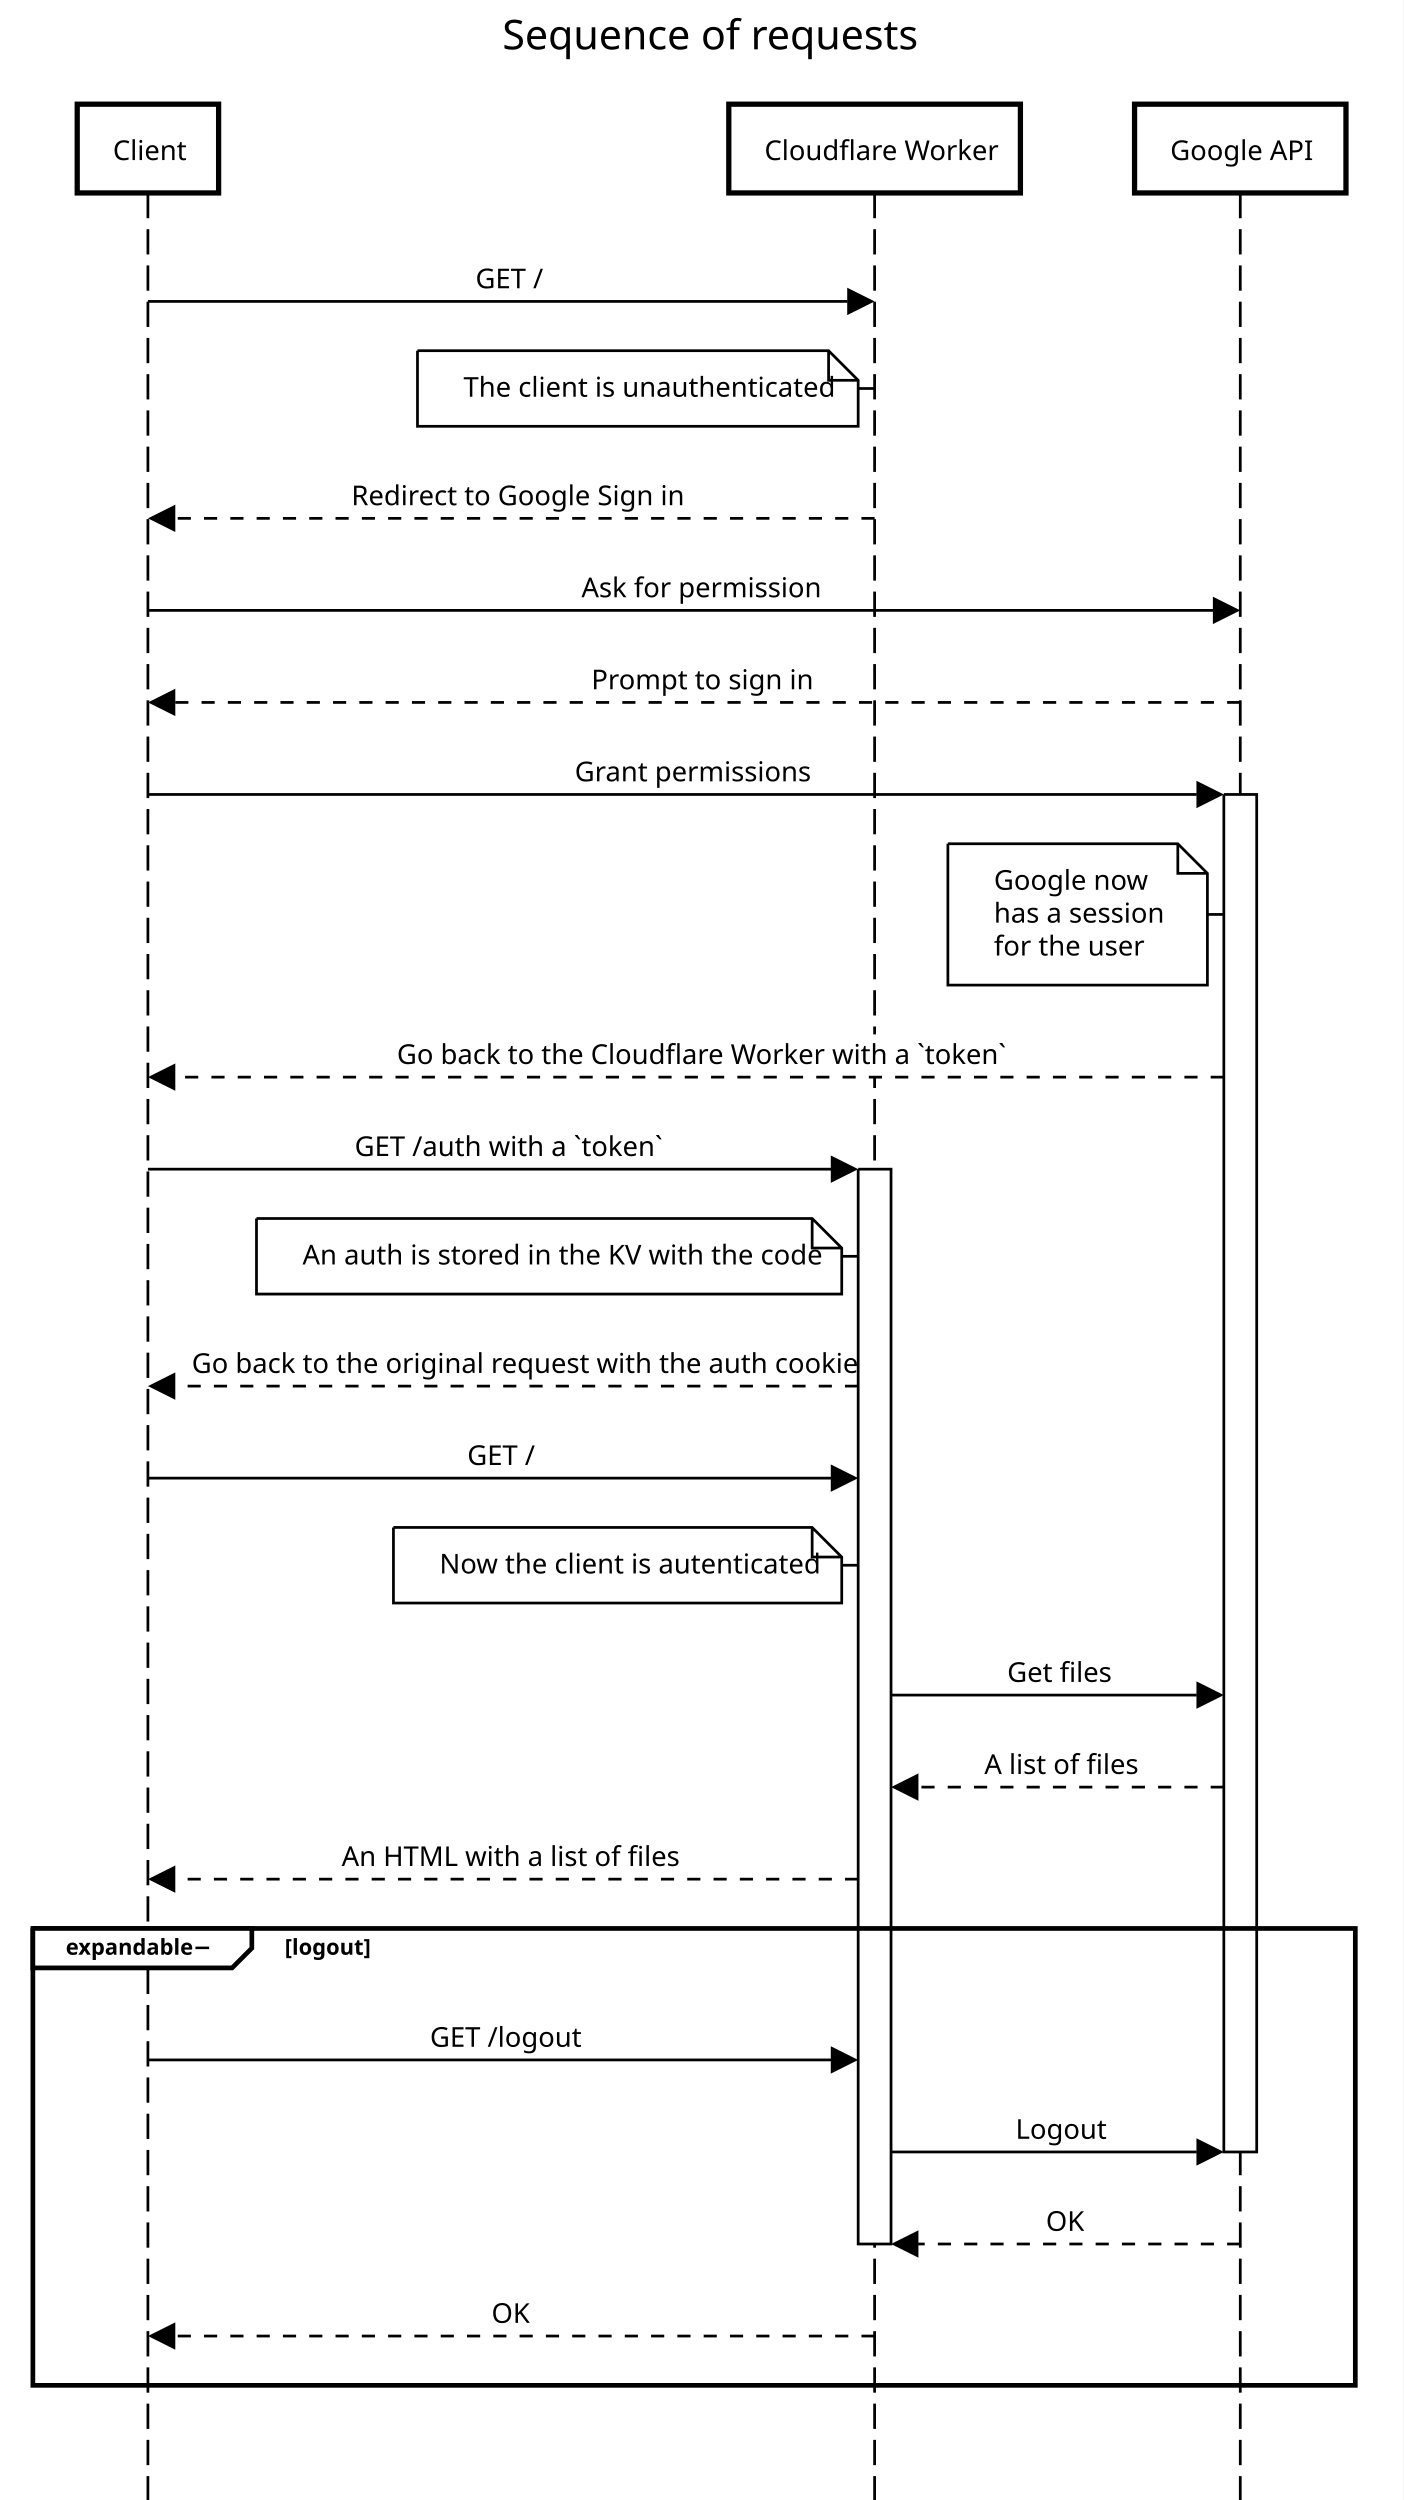
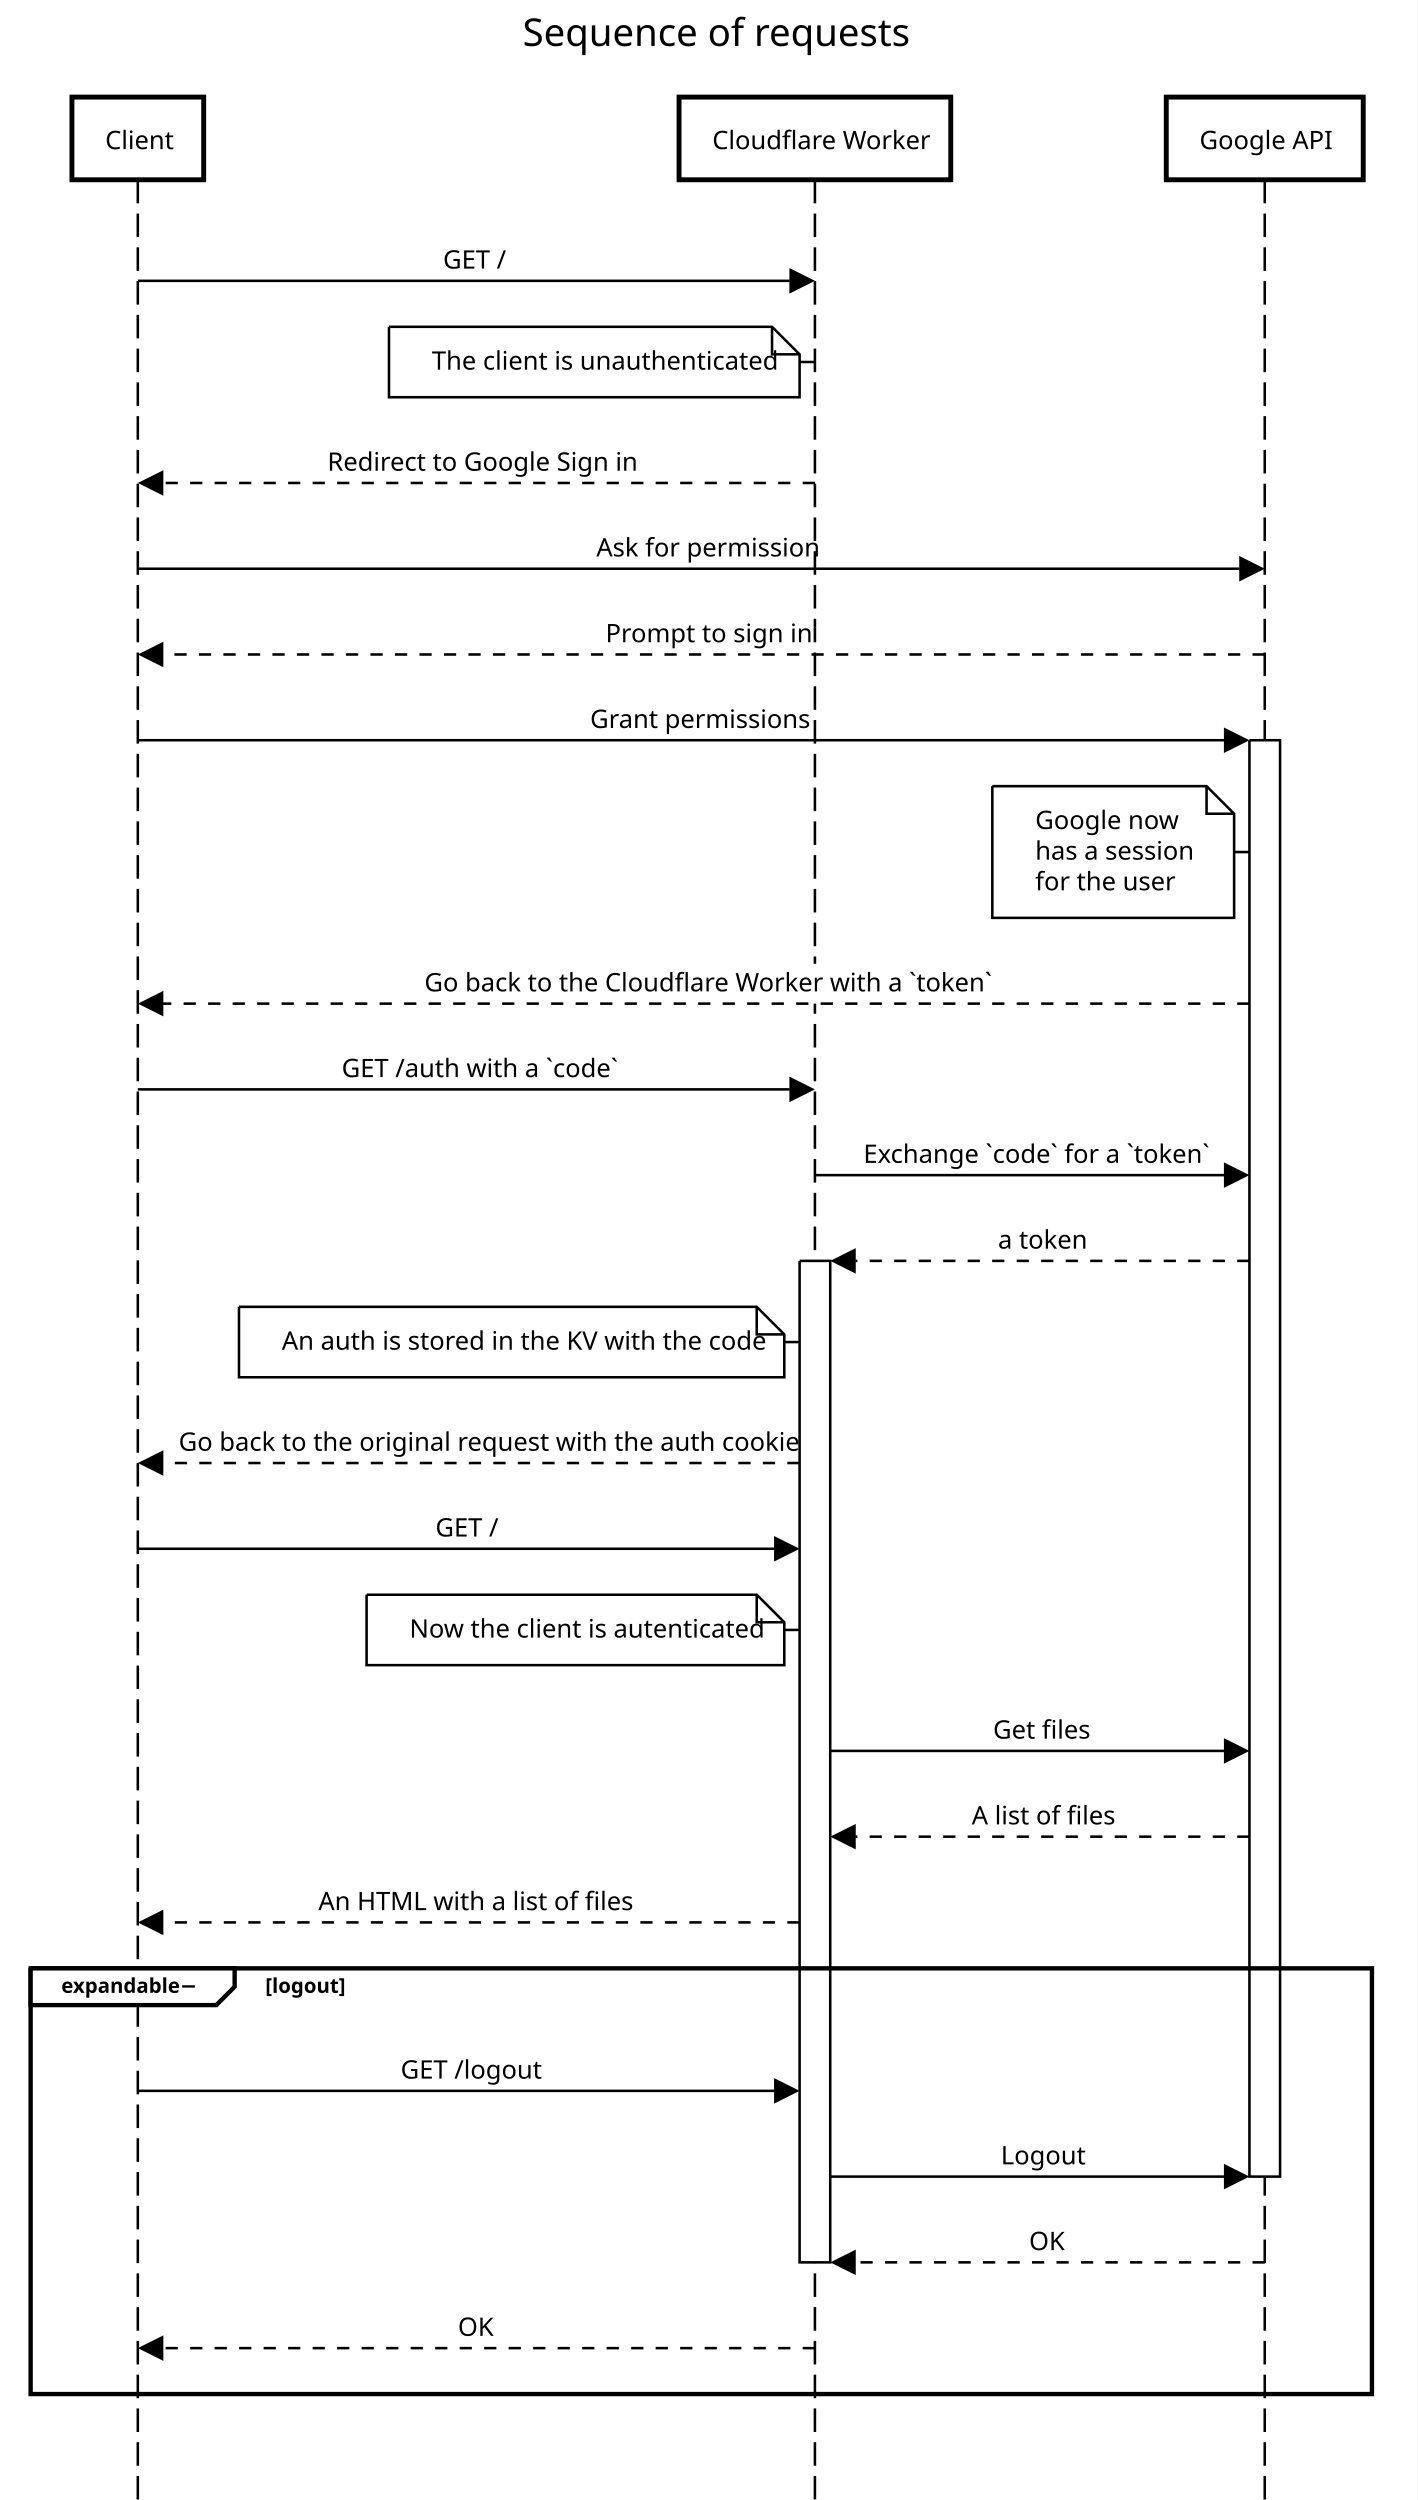
- <svg xmlns="http://www.w3.org/2000/svg" version="1.1" width="751" height="1338">
+ <svg xmlns="http://www.w3.org/2000/svg" version="1.1" width="814" height="1436">
  <defs />
  <g>
    <g />
    <g />
    <g />
    <g />
    <g />
    <g />
    <g />
    <g />
    <g />
    <g />
    <g />
    <g />
    <g />
    <g />
    <g />
    <g />
    <g />
    <g />
    <g />
    <g />
    <g />
    <g />
    <g />
    <g />
-     <g>
-       <rect fill="white" stroke="none" x="0" y="0" width="751" height="1338" />
-     </g>
-     <g>
-       <text fill="black" stroke="none" font-family="sans-serif" font-size="16.5pt" font-style="normal" font-weight="normal" text-decoration="normal" x="268.859" y="26.388" text-anchor="start" dominant-baseline="alphabetic" xml:space="preserve">Sequence of requests</text>
-     </g>
-     <g />
-     <g>
-       <path fill="none" stroke="black" paint-order="fill stroke markers" d=" M 79.163 103.264 L 79.163 1338.205" stroke-miterlimit="10" stroke-width="1.466" stroke-dasharray="13.532,5.864" />
-       <path fill="none" stroke="black" paint-order="fill stroke markers" d=" M 468.087 103.264 L 468.087 1338.205" stroke-miterlimit="10" stroke-width="1.466" stroke-dasharray="13.532,5.864" />
-       <path fill="none" stroke="black" paint-order="fill stroke markers" d=" M 663.793 103.264 L 663.793 1338.205" stroke-miterlimit="10" stroke-width="1.466" stroke-dasharray="13.532,5.864" />
+     <g />
+     <g />
+     <g>
+       <rect fill="white" stroke="none" x="0" y="0" width="814" height="1436" />
+     </g>
+     <g>
+       <text fill="black" stroke="none" font-family="sans-serif" font-size="16.5pt" font-style="normal" font-weight="normal" text-decoration="normal" x="300.199" y="26.388" text-anchor="start" dominant-baseline="alphabetic" xml:space="preserve">Sequence of requests</text>
+     </g>
+     <g />
+     <g>
+       <path fill="none" stroke="black" paint-order="fill stroke markers" d=" M 79.163 103.264 L 79.163 1436.719" stroke-miterlimit="10" stroke-width="1.466" stroke-dasharray="13.532,5.864" />
+       <path fill="none" stroke="black" paint-order="fill stroke markers" d=" M 468.087 103.264 L 468.087 1436.719" stroke-miterlimit="10" stroke-width="1.466" stroke-dasharray="13.532,5.864" />
+       <path fill="none" stroke="black" paint-order="fill stroke markers" d=" M 726.473 103.264 L 726.473 1436.719" stroke-miterlimit="10" stroke-width="1.466" stroke-dasharray="13.532,5.864" />
    </g>
    <g>
      <path fill="none" stroke="none" />
      <g>
        <path fill="white" stroke="black" paint-order="fill stroke markers" d=" M 41.326 55.766 L 117 55.766 L 117 103.264 L 41.326 103.264 L 41.326 55.766 Z" stroke-miterlimit="10" stroke-width="2.815" stroke-dasharray="" />
      </g>
      <g>
        <g />
        <text fill="black" stroke="none" font-family="sans-serif" font-size="11pt" font-style="normal" font-weight="normal" text-decoration="normal" x="60.413" y="85.672" text-anchor="start" dominant-baseline="alphabetic" xml:space="preserve">Client</text>
      </g>
      <path fill="none" stroke="none" />
      <g>
        <path fill="white" stroke="black" paint-order="fill stroke markers" d=" M 390.05 55.766 L 546.124 55.766 L 546.124 103.264 L 390.05 103.264 L 390.05 55.766 Z" stroke-miterlimit="10" stroke-width="2.815" stroke-dasharray="" />
      </g>
      <g>
        <g />
        <text fill="black" stroke="none" font-family="sans-serif" font-size="11pt" font-style="normal" font-weight="normal" text-decoration="normal" x="409.137" y="85.672" text-anchor="start" dominant-baseline="alphabetic" xml:space="preserve">Cloudflare Worker</text>
      </g>
      <path fill="none" stroke="none" />
      <g>
-         <path fill="white" stroke="black" paint-order="fill stroke markers" d=" M 607.222 55.766 L 720.363 55.766 L 720.363 103.264 L 607.222 103.264 L 607.222 55.766 Z" stroke-miterlimit="10" stroke-width="2.815" stroke-dasharray="" />
+         <path fill="white" stroke="black" paint-order="fill stroke markers" d=" M 669.903 55.766 L 783.044 55.766 L 783.044 103.264 L 669.903 103.264 L 669.903 55.766 Z" stroke-miterlimit="10" stroke-width="2.815" stroke-dasharray="" />
      </g>
      <g>
        <g />
-         <text fill="black" stroke="none" font-family="sans-serif" font-size="11pt" font-style="normal" font-weight="normal" text-decoration="normal" x="626.309" y="85.672" text-anchor="start" dominant-baseline="alphabetic" xml:space="preserve">Google API</text>
-       </g>
-     </g>
-     <g>
-       <path fill="white" stroke="black" paint-order="fill stroke markers" d=" M 654.997 425.193 L 672.588 425.193 L 672.588 1151.732 L 654.997 1151.732 L 654.997 425.193" stroke-miterlimit="10" stroke-width="1.466" stroke-dasharray="" />
-       <path fill="white" stroke="black" paint-order="fill stroke markers" d=" M 459.291 625.739 L 476.883 625.739 L 476.883 1200.989 L 459.291 1200.989 L 459.291 625.739" stroke-miterlimit="10" stroke-width="1.466" stroke-dasharray="" />
+         <text fill="black" stroke="none" font-family="sans-serif" font-size="11pt" font-style="normal" font-weight="normal" text-decoration="normal" x="688.99" y="85.672" text-anchor="start" dominant-baseline="alphabetic" xml:space="preserve">Google API</text>
+       </g>
+     </g>
+     <g>
+       <path fill="white" stroke="black" paint-order="fill stroke markers" d=" M 717.677 425.193 L 735.269 425.193 L 735.269 1250.246 L 717.677 1250.246 L 717.677 425.193" stroke-miterlimit="10" stroke-width="1.466" stroke-dasharray="" />
+       <path fill="white" stroke="black" paint-order="fill stroke markers" d=" M 459.291 724.253 L 476.883 724.253 L 476.883 1299.503 L 459.291 1299.503 L 459.291 724.253" stroke-miterlimit="10" stroke-width="1.466" stroke-dasharray="" />
      <g>
        <g>
          <rect fill="white" stroke="none" x="251.844" y="138.447" width="43.561" height="22.869" />
        </g>
        <text fill="black" stroke="none" font-family="sans-serif" font-size="11pt" font-style="normal" font-weight="normal" text-decoration="normal" x="254.483" y="154.28" text-anchor="start" dominant-baseline="alphabetic" xml:space="preserve">GET /</text>
      </g>
      <g>
        <path fill="none" stroke="black" paint-order="fill stroke markers" d=" M 79.163 161.316 L 453.603 161.316" stroke-miterlimit="10" stroke-width="1.466" stroke-dasharray="" />
        <g transform="translate(468.0868,161.3164) translate(-468.0868,-161.3164)">
          <path fill="black" stroke="none" paint-order="stroke fill markers" d=" M 453.427 153.987 L 468.087 161.316 L 453.427 168.646 Z" />
        </g>
      </g>
      <path fill="white" stroke="black" paint-order="fill stroke markers" d=" M 468.087 207.935 L 459.291 207.935 M 223.434 187.704 L 443.458 187.704 L 459.291 203.537 L 459.291 228.165 L 223.434 228.165 L 223.434 187.704 M 443.458 187.704 L 443.458 203.537 L 459.291 203.537" stroke-miterlimit="10" stroke-width="1.466" stroke-dasharray="" />
      <g>
        <text fill="black" stroke="none" font-family="sans-serif" font-size="11pt" font-style="normal" font-weight="normal" text-decoration="normal" x="248.062" y="212.333" text-anchor="start" dominant-baseline="alphabetic" xml:space="preserve">The client is unauthenticated</text>
      </g>
      <g>
        <g>
          <rect fill="white" stroke="none" x="185.428" y="254.553" width="176.394" height="22.869" />
        </g>
        <text fill="black" stroke="none" font-family="sans-serif" font-size="11pt" font-style="normal" font-weight="normal" text-decoration="normal" x="188.067" y="270.385" text-anchor="start" dominant-baseline="alphabetic" xml:space="preserve">Redirect to Google Sign in</text>
      </g>
      <g>
        <path fill="none" stroke="black" paint-order="fill stroke markers" d=" M 468.087 277.422 L 93.647 277.422" stroke-miterlimit="10" stroke-width="1.466" stroke-dasharray="7.037" />
        <g transform="translate(79.16291,277.422) translate(-79.16291,-277.422)">
          <path fill="black" stroke="none" paint-order="stroke fill markers" d=" M 93.823 270.092 L 79.163 277.422 L 93.823 284.752 Z" />
        </g>
      </g>
      <g>
        <g>
-           <rect fill="white" stroke="none" x="308.547" y="303.81" width="125.861" height="22.869" />
-         </g>
-         <text fill="black" stroke="none" font-family="sans-serif" font-size="11pt" font-style="normal" font-weight="normal" text-decoration="normal" x="311.186" y="319.642" text-anchor="start" dominant-baseline="alphabetic" xml:space="preserve">Ask for permission</text>
-       </g>
-       <g>
-         <path fill="none" stroke="black" paint-order="fill stroke markers" d=" M 79.163 326.679 L 649.309 326.679" stroke-miterlimit="10" stroke-width="1.466" stroke-dasharray="" />
-         <g transform="translate(663.7926,326.6789) translate(-663.7926,-326.6789)">
-           <path fill="black" stroke="none" paint-order="stroke fill markers" d=" M 649.133 319.349 L 663.793 326.679 L 649.133 334.009 Z" />
-         </g>
-       </g>
-       <g>
-         <g>
-           <rect fill="white" stroke="none" x="313.847" y="353.067" width="115.261" height="22.869" />
-         </g>
-         <text fill="black" stroke="none" font-family="sans-serif" font-size="11pt" font-style="normal" font-weight="normal" text-decoration="normal" x="316.486" y="368.899" text-anchor="start" dominant-baseline="alphabetic" xml:space="preserve">Prompt to sign in</text>
-       </g>
-       <g>
-         <path fill="none" stroke="black" paint-order="fill stroke markers" d=" M 663.793 375.936 L 93.647 375.936" stroke-miterlimit="10" stroke-width="1.466" stroke-dasharray="7.037" />
+           <rect fill="white" stroke="none" x="339.888" y="303.81" width="125.861" height="22.869" />
+         </g>
+         <text fill="black" stroke="none" font-family="sans-serif" font-size="11pt" font-style="normal" font-weight="normal" text-decoration="normal" x="342.526" y="319.642" text-anchor="start" dominant-baseline="alphabetic" xml:space="preserve">Ask for permission</text>
+       </g>
+       <g>
+         <path fill="none" stroke="black" paint-order="fill stroke markers" d=" M 79.163 326.679 L 711.989 326.679" stroke-miterlimit="10" stroke-width="1.466" stroke-dasharray="" />
+         <g transform="translate(726.4733,326.6789) translate(-726.4733,-326.6789)">
+           <path fill="black" stroke="none" paint-order="stroke fill markers" d=" M 711.813 319.349 L 726.473 326.679 L 711.813 334.009 Z" />
+         </g>
+       </g>
+       <g>
+         <g>
+           <rect fill="white" stroke="none" x="345.188" y="353.067" width="115.261" height="22.869" />
+         </g>
+         <text fill="black" stroke="none" font-family="sans-serif" font-size="11pt" font-style="normal" font-weight="normal" text-decoration="normal" x="347.826" y="368.899" text-anchor="start" dominant-baseline="alphabetic" xml:space="preserve">Prompt to sign in</text>
+       </g>
+       <g>
+         <path fill="none" stroke="black" paint-order="fill stroke markers" d=" M 726.473 375.936 L 93.647 375.936" stroke-miterlimit="10" stroke-width="1.466" stroke-dasharray="7.037" />
        <g transform="translate(79.16291,375.9359) translate(-79.16291,-375.9359)">
          <path fill="black" stroke="none" paint-order="stroke fill markers" d=" M 93.823 368.606 L 79.163 375.936 L 93.823 383.266 Z" />
        </g>
      </g>
      <g>
        <g>
-           <rect fill="white" stroke="none" x="304.966" y="402.323" width="124.228" height="22.869" />
-         </g>
-         <text fill="black" stroke="none" font-family="sans-serif" font-size="11pt" font-style="normal" font-weight="normal" text-decoration="normal" x="307.605" y="418.156" text-anchor="start" dominant-baseline="alphabetic" xml:space="preserve">Grant permissions</text>
-       </g>
-       <g>
-         <path fill="none" stroke="black" paint-order="fill stroke markers" d=" M 79.163 425.193 L 640.513 425.193" stroke-miterlimit="10" stroke-width="1.466" stroke-dasharray="" />
-         <g transform="translate(654.9967,425.1928) translate(-654.9967,-425.1928)">
-           <path fill="black" stroke="none" paint-order="stroke fill markers" d=" M 640.337 417.863 L 654.997 425.193 L 640.337 432.523 Z" />
-         </g>
-       </g>
-       <path fill="white" stroke="black" paint-order="fill stroke markers" d=" M 654.997 489.403 L 646.201 489.403 M 507.311 451.58 L 630.368 451.58 L 646.201 467.413 L 646.201 527.225 L 507.311 527.225 L 507.311 451.58 M 630.368 451.58 L 630.368 467.413 L 646.201 467.413" stroke-miterlimit="10" stroke-width="1.466" stroke-dasharray="" />
-       <g>
-         <text fill="black" stroke="none" font-family="sans-serif" font-size="11pt" font-style="normal" font-weight="normal" text-decoration="normal" x="531.939" y="476.209" text-anchor="start" dominant-baseline="alphabetic" xml:space="preserve">Google now</text>
-         <text fill="black" stroke="none" font-family="sans-serif" font-size="11pt" font-style="normal" font-weight="normal" text-decoration="normal" x="531.939" y="493.801" text-anchor="start" dominant-baseline="alphabetic" xml:space="preserve">has a session</text>
-         <text fill="black" stroke="none" font-family="sans-serif" font-size="11pt" font-style="normal" font-weight="normal" text-decoration="normal" x="531.939" y="511.392" text-anchor="start" dominant-baseline="alphabetic" xml:space="preserve">for the user</text>
-       </g>
-       <g>
-         <g>
-           <rect fill="white" stroke="none" x="209.783" y="553.613" width="314.594" height="22.869" />
-         </g>
-         <text fill="black" stroke="none" font-family="sans-serif" font-size="11pt" font-style="normal" font-weight="normal" text-decoration="normal" x="212.421" y="569.445" text-anchor="start" dominant-baseline="alphabetic" xml:space="preserve">Go back to the Cloudflare Worker with a `token`</text>
-       </g>
-       <g>
-         <path fill="none" stroke="black" paint-order="fill stroke markers" d=" M 654.997 576.482 L 93.647 576.482" stroke-miterlimit="10" stroke-width="1.466" stroke-dasharray="7.037" />
+           <rect fill="white" stroke="none" x="336.306" y="402.323" width="124.228" height="22.869" />
+         </g>
+         <text fill="black" stroke="none" font-family="sans-serif" font-size="11pt" font-style="normal" font-weight="normal" text-decoration="normal" x="338.945" y="418.156" text-anchor="start" dominant-baseline="alphabetic" xml:space="preserve">Grant permissions</text>
+       </g>
+       <g>
+         <path fill="none" stroke="black" paint-order="fill stroke markers" d=" M 79.163 425.193 L 703.193 425.193" stroke-miterlimit="10" stroke-width="1.466" stroke-dasharray="" />
+         <g transform="translate(717.6774,425.1928) translate(-717.6774,-425.1928)">
+           <path fill="black" stroke="none" paint-order="stroke fill markers" d=" M 703.018 417.863 L 717.677 425.193 L 703.018 432.523 Z" />
+         </g>
+       </g>
+       <path fill="white" stroke="black" paint-order="fill stroke markers" d=" M 717.677 489.403 L 708.881 489.403 M 569.991 451.58 L 693.049 451.58 L 708.881 467.413 L 708.881 527.225 L 569.991 527.225 L 569.991 451.58 M 693.049 451.58 L 693.049 467.413 L 708.881 467.413" stroke-miterlimit="10" stroke-width="1.466" stroke-dasharray="" />
+       <g>
+         <text fill="black" stroke="none" font-family="sans-serif" font-size="11pt" font-style="normal" font-weight="normal" text-decoration="normal" x="594.62" y="476.209" text-anchor="start" dominant-baseline="alphabetic" xml:space="preserve">Google now</text>
+         <text fill="black" stroke="none" font-family="sans-serif" font-size="11pt" font-style="normal" font-weight="normal" text-decoration="normal" x="594.62" y="493.801" text-anchor="start" dominant-baseline="alphabetic" xml:space="preserve">has a session</text>
+         <text fill="black" stroke="none" font-family="sans-serif" font-size="11pt" font-style="normal" font-weight="normal" text-decoration="normal" x="594.62" y="511.392" text-anchor="start" dominant-baseline="alphabetic" xml:space="preserve">for the user</text>
+       </g>
+       <g>
+         <g>
+           <rect fill="white" stroke="none" x="241.123" y="553.613" width="314.594" height="22.869" />
+         </g>
+         <text fill="black" stroke="none" font-family="sans-serif" font-size="11pt" font-style="normal" font-weight="normal" text-decoration="normal" x="243.762" y="569.445" text-anchor="start" dominant-baseline="alphabetic" xml:space="preserve">Go back to the Cloudflare Worker with a `token`</text>
+       </g>
+       <g>
+         <path fill="none" stroke="black" paint-order="fill stroke markers" d=" M 717.677 576.482 L 93.647 576.482" stroke-miterlimit="10" stroke-width="1.466" stroke-dasharray="7.037" />
        <g transform="translate(79.16291,576.4819) translate(-79.16291,-576.4819)">
          <path fill="black" stroke="none" paint-order="stroke fill markers" d=" M 93.823 569.152 L 79.163 576.482 L 93.823 583.812 Z" />
        </g>
      </g>
      <g>
        <g>
-           <rect fill="white" stroke="none" x="187.163" y="602.87" width="164.128" height="22.869" />
-         </g>
-         <text fill="black" stroke="none" font-family="sans-serif" font-size="11pt" font-style="normal" font-weight="normal" text-decoration="normal" x="189.802" y="618.702" text-anchor="start" dominant-baseline="alphabetic" xml:space="preserve">GET /auth with a `token`</text>
-       </g>
-       <g>
-         <path fill="none" stroke="black" paint-order="fill stroke markers" d=" M 79.163 625.739 L 444.807 625.739" stroke-miterlimit="10" stroke-width="1.466" stroke-dasharray="" />
-         <g transform="translate(459.2909,625.7388) translate(-459.2909,-625.7388)">
-           <path fill="black" stroke="none" paint-order="stroke fill markers" d=" M 444.631 618.409 L 459.291 625.739 L 444.631 633.069 Z" />
-         </g>
-       </g>
-       <path fill="white" stroke="black" paint-order="fill stroke markers" d=" M 459.291 672.357 L 450.495 672.357 M 137.271 652.126 L 434.662 652.126 L 450.495 667.959 L 450.495 692.587 L 137.271 692.587 L 137.271 652.126 M 434.662 652.126 L 434.662 667.959 L 450.495 667.959" stroke-miterlimit="10" stroke-width="1.466" stroke-dasharray="" />
-       <g>
-         <text fill="black" stroke="none" font-family="sans-serif" font-size="11pt" font-style="normal" font-weight="normal" text-decoration="normal" x="161.9" y="676.755" text-anchor="start" dominant-baseline="alphabetic" xml:space="preserve">An auth is stored in the KV with the code</text>
-       </g>
-       <g>
-         <g>
-           <rect fill="white" stroke="none" x="99.98" y="718.975" width="338.494" height="22.869" />
-         </g>
-         <text fill="black" stroke="none" font-family="sans-serif" font-size="11pt" font-style="normal" font-weight="normal" text-decoration="normal" x="102.619" y="734.808" text-anchor="start" dominant-baseline="alphabetic" xml:space="preserve">Go back to the original request with the auth cookie</text>
-       </g>
-       <g>
-         <path fill="none" stroke="black" paint-order="fill stroke markers" d=" M 459.291 741.844 L 93.647 741.844" stroke-miterlimit="10" stroke-width="1.466" stroke-dasharray="7.037" />
-         <g transform="translate(79.16291,741.8444) translate(-79.16291,-741.8444)">
-           <path fill="black" stroke="none" paint-order="stroke fill markers" d=" M 93.823 734.515 L 79.163 741.844 L 93.823 749.174 Z" />
-         </g>
-       </g>
-       <g>
-         <g>
-           <rect fill="white" stroke="none" x="247.446" y="768.232" width="43.561" height="22.869" />
-         </g>
-         <text fill="black" stroke="none" font-family="sans-serif" font-size="11pt" font-style="normal" font-weight="normal" text-decoration="normal" x="250.085" y="784.065" text-anchor="start" dominant-baseline="alphabetic" xml:space="preserve">GET /</text>
-       </g>
-       <g>
-         <path fill="none" stroke="black" paint-order="fill stroke markers" d=" M 79.163 791.101 L 444.807 791.101" stroke-miterlimit="10" stroke-width="1.466" stroke-dasharray="" />
-         <g transform="translate(459.2909,791.1013) translate(-459.2909,-791.1013)">
-           <path fill="black" stroke="none" paint-order="stroke fill markers" d=" M 444.631 783.771 L 459.291 791.101 L 444.631 798.431 Z" />
-         </g>
-       </g>
-       <path fill="white" stroke="black" paint-order="fill stroke markers" d=" M 459.291 837.719 L 450.495 837.719 M 210.571 817.489 L 434.662 817.489 L 450.495 833.322 L 450.495 857.95 L 210.571 857.95 L 210.571 817.489 M 434.662 817.489 L 434.662 833.322 L 450.495 833.322" stroke-miterlimit="10" stroke-width="1.466" stroke-dasharray="" />
-       <g>
-         <text fill="black" stroke="none" font-family="sans-serif" font-size="11pt" font-style="normal" font-weight="normal" text-decoration="normal" x="235.2" y="842.117" text-anchor="start" dominant-baseline="alphabetic" xml:space="preserve">Now the client is autenticated</text>
-       </g>
-       <g>
-         <g>
-           <rect fill="white" stroke="none" x="536.418" y="884.338" width="59.044" height="22.869" />
-         </g>
-         <text fill="black" stroke="none" font-family="sans-serif" font-size="11pt" font-style="normal" font-weight="normal" text-decoration="normal" x="539.056" y="900.17" text-anchor="start" dominant-baseline="alphabetic" xml:space="preserve">Get files</text>
-       </g>
-       <g>
-         <path fill="none" stroke="black" paint-order="fill stroke markers" d=" M 476.883 907.207 L 640.513 907.207" stroke-miterlimit="10" stroke-width="1.466" stroke-dasharray="" />
-         <g transform="translate(654.9967,907.2069) translate(-654.9967,-907.2069)">
-           <path fill="black" stroke="none" paint-order="stroke fill markers" d=" M 640.337 899.877 L 654.997 907.207 L 640.337 914.537 Z" />
-         </g>
-       </g>
-       <g>
-         <g>
-           <rect fill="white" stroke="none" x="524.193" y="933.595" width="83.494" height="22.869" />
-         </g>
-         <text fill="black" stroke="none" font-family="sans-serif" font-size="11pt" font-style="normal" font-weight="normal" text-decoration="normal" x="526.831" y="949.427" text-anchor="start" dominant-baseline="alphabetic" xml:space="preserve">A list of files</text>
-       </g>
-       <g>
-         <path fill="none" stroke="black" paint-order="fill stroke markers" d=" M 654.997 956.464 L 491.367 956.464" stroke-miterlimit="10" stroke-width="1.466" stroke-dasharray="7.037" />
-         <g transform="translate(476.8827,956.4638) translate(-476.8827,-956.4638)">
-           <path fill="black" stroke="none" paint-order="stroke fill markers" d=" M 491.542 949.134 L 476.883 956.464 L 491.542 963.794 Z" />
-         </g>
-       </g>
-       <g>
-         <g>
-           <rect fill="white" stroke="none" x="180.221" y="982.851" width="178.011" height="22.869" />
-         </g>
-         <text fill="black" stroke="none" font-family="sans-serif" font-size="11pt" font-style="normal" font-weight="normal" text-decoration="normal" x="182.86" y="998.684" text-anchor="start" dominant-baseline="alphabetic" xml:space="preserve">An HTML with a list of files</text>
-       </g>
-       <g>
-         <path fill="none" stroke="black" paint-order="fill stroke markers" d=" M 459.291 1005.721 L 93.647 1005.721" stroke-miterlimit="10" stroke-width="1.466" stroke-dasharray="7.037" />
-         <g transform="translate(79.16291,1005.721) translate(-79.16291,-1005.721)">
-           <path fill="black" stroke="none" paint-order="stroke fill markers" d=" M 93.823 998.391 L 79.163 1005.721 L 93.823 1013.051 Z" />
-         </g>
-       </g>
-       <g>
-         <g>
-           <rect fill="white" stroke="none" x="227.48" y="1079.606" width="83.494" height="22.869" />
-         </g>
-         <text fill="black" stroke="none" font-family="sans-serif" font-size="11pt" font-style="normal" font-weight="normal" text-decoration="normal" x="230.119" y="1095.439" text-anchor="start" dominant-baseline="alphabetic" xml:space="preserve">GET /logout</text>
-       </g>
-       <g>
-         <path fill="none" stroke="black" paint-order="fill stroke markers" d=" M 79.163 1102.475 L 444.807 1102.475" stroke-miterlimit="10" stroke-width="1.466" stroke-dasharray="" />
-         <g transform="translate(459.2909,1102.475) translate(-459.2909,-1102.475)">
-           <path fill="black" stroke="none" paint-order="stroke fill markers" d=" M 444.631 1095.146 L 459.291 1102.475 L 444.631 1109.805 Z" />
-         </g>
-       </g>
-       <g>
-         <g>
-           <rect fill="white" stroke="none" x="540.893" y="1128.863" width="50.094" height="22.869" />
-         </g>
-         <text fill="black" stroke="none" font-family="sans-serif" font-size="11pt" font-style="normal" font-weight="normal" text-decoration="normal" x="543.531" y="1144.696" text-anchor="start" dominant-baseline="alphabetic" xml:space="preserve">Logout</text>
-       </g>
-       <g>
-         <path fill="none" stroke="black" paint-order="fill stroke markers" d=" M 476.883 1151.732 L 640.513 1151.732" stroke-miterlimit="10" stroke-width="1.466" stroke-dasharray="" />
-         <g transform="translate(654.9967,1151.732) translate(-654.9967,-1151.732)">
-           <path fill="black" stroke="none" paint-order="stroke fill markers" d=" M 640.337 1144.402 L 654.997 1151.732 L 640.337 1159.062 Z" />
-         </g>
-       </g>
-       <g>
-         <g>
-           <rect fill="white" stroke="none" x="557.107" y="1178.12" width="26.461" height="22.869" />
-         </g>
-         <text fill="black" stroke="none" font-family="sans-serif" font-size="11pt" font-style="normal" font-weight="normal" text-decoration="normal" x="559.746" y="1193.953" text-anchor="start" dominant-baseline="alphabetic" xml:space="preserve">OK</text>
-       </g>
-       <g>
-         <path fill="none" stroke="black" paint-order="fill stroke markers" d=" M 663.793 1200.989 L 491.367 1200.989" stroke-miterlimit="10" stroke-width="1.466" stroke-dasharray="7.037" />
-         <g transform="translate(476.8827,1200.989) translate(-476.8827,-1200.989)">
-           <path fill="black" stroke="none" paint-order="stroke fill markers" d=" M 491.542 1193.659 L 476.883 1200.989 L 491.542 1208.319 Z" />
-         </g>
-       </g>
-       <g>
-         <g>
-           <rect fill="white" stroke="none" x="260.394" y="1227.377" width="26.461" height="22.869" />
-         </g>
-         <text fill="black" stroke="none" font-family="sans-serif" font-size="11pt" font-style="normal" font-weight="normal" text-decoration="normal" x="263.033" y="1243.209" text-anchor="start" dominant-baseline="alphabetic" xml:space="preserve">OK</text>
-       </g>
-       <g>
-         <path fill="none" stroke="black" paint-order="fill stroke markers" d=" M 468.087 1250.246 L 93.647 1250.246" stroke-miterlimit="10" stroke-width="1.466" stroke-dasharray="7.037" />
-         <g transform="translate(79.16291,1250.246) translate(-79.16291,-1250.246)">
-           <path fill="black" stroke="none" paint-order="stroke fill markers" d=" M 93.823 1242.916 L 79.163 1250.246 L 93.823 1257.576 Z" />
+           <rect fill="white" stroke="none" x="193.594" y="602.87" width="160.061" height="22.869" />
+         </g>
+         <text fill="black" stroke="none" font-family="sans-serif" font-size="11pt" font-style="normal" font-weight="normal" text-decoration="normal" x="196.233" y="618.702" text-anchor="start" dominant-baseline="alphabetic" xml:space="preserve">GET /auth with a `code`</text>
+       </g>
+       <g>
+         <path fill="none" stroke="black" paint-order="fill stroke markers" d=" M 79.163 625.739 L 453.603 625.739" stroke-miterlimit="10" stroke-width="1.466" stroke-dasharray="" />
+         <g transform="translate(468.0868,625.7388) translate(-468.0868,-625.7388)">
+           <path fill="black" stroke="none" paint-order="stroke fill markers" d=" M 453.427 618.409 L 468.087 625.739 L 453.427 633.069 Z" />
+         </g>
+       </g>
+       <g>
+         <g>
+           <rect fill="white" stroke="none" x="493.302" y="652.126" width="199.161" height="22.869" />
+         </g>
+         <text fill="black" stroke="none" font-family="sans-serif" font-size="11pt" font-style="normal" font-weight="normal" text-decoration="normal" x="495.94" y="667.959" text-anchor="start" dominant-baseline="alphabetic" xml:space="preserve">Exchange `code` for a `token`</text>
+       </g>
+       <g>
+         <path fill="none" stroke="black" paint-order="fill stroke markers" d=" M 468.087 674.996 L 703.193 674.996" stroke-miterlimit="10" stroke-width="1.466" stroke-dasharray="" />
+         <g transform="translate(717.6774,674.9957) translate(-717.6774,-674.9957)">
+           <path fill="black" stroke="none" paint-order="stroke fill markers" d=" M 703.018 667.666 L 717.677 674.996 L 703.018 682.326 Z" />
+         </g>
+       </g>
+       <g>
+         <g>
+           <rect fill="white" stroke="none" x="570.608" y="701.383" width="53.344" height="22.869" />
+         </g>
+         <text fill="black" stroke="none" font-family="sans-serif" font-size="11pt" font-style="normal" font-weight="normal" text-decoration="normal" x="573.247" y="717.216" text-anchor="start" dominant-baseline="alphabetic" xml:space="preserve">a token</text>
+       </g>
+       <g>
+         <path fill="none" stroke="black" paint-order="fill stroke markers" d=" M 717.677 724.253 L 491.367 724.253" stroke-miterlimit="10" stroke-width="1.466" stroke-dasharray="7.037" />
+         <g transform="translate(476.8827,724.2527) translate(-476.8827,-724.2527)">
+           <path fill="black" stroke="none" paint-order="stroke fill markers" d=" M 491.542 716.923 L 476.883 724.253 L 491.542 731.583 Z" />
+         </g>
+       </g>
+       <path fill="white" stroke="black" paint-order="fill stroke markers" d=" M 459.291 770.871 L 450.495 770.871 M 137.271 750.64 L 434.662 750.64 L 450.495 766.473 L 450.495 791.101 L 137.271 791.101 L 137.271 750.64 M 434.662 750.64 L 434.662 766.473 L 450.495 766.473" stroke-miterlimit="10" stroke-width="1.466" stroke-dasharray="" />
+       <g>
+         <text fill="black" stroke="none" font-family="sans-serif" font-size="11pt" font-style="normal" font-weight="normal" text-decoration="normal" x="161.9" y="775.269" text-anchor="start" dominant-baseline="alphabetic" xml:space="preserve">An auth is stored in the KV with the code</text>
+       </g>
+       <g>
+         <g>
+           <rect fill="white" stroke="none" x="99.98" y="817.489" width="338.494" height="22.869" />
+         </g>
+         <text fill="black" stroke="none" font-family="sans-serif" font-size="11pt" font-style="normal" font-weight="normal" text-decoration="normal" x="102.619" y="833.322" text-anchor="start" dominant-baseline="alphabetic" xml:space="preserve">Go back to the original request with the auth cookie</text>
+       </g>
+       <g>
+         <path fill="none" stroke="black" paint-order="fill stroke markers" d=" M 459.291 840.358 L 93.647 840.358" stroke-miterlimit="10" stroke-width="1.466" stroke-dasharray="7.037" />
+         <g transform="translate(79.16291,840.3583) translate(-79.16291,-840.3583)">
+           <path fill="black" stroke="none" paint-order="stroke fill markers" d=" M 93.823 833.028 L 79.163 840.358 L 93.823 847.688 Z" />
+         </g>
+       </g>
+       <g>
+         <g>
+           <rect fill="white" stroke="none" x="247.446" y="866.746" width="43.561" height="22.869" />
+         </g>
+         <text fill="black" stroke="none" font-family="sans-serif" font-size="11pt" font-style="normal" font-weight="normal" text-decoration="normal" x="250.085" y="882.578" text-anchor="start" dominant-baseline="alphabetic" xml:space="preserve">GET /</text>
+       </g>
+       <g>
+         <path fill="none" stroke="black" paint-order="fill stroke markers" d=" M 79.163 889.615 L 444.807 889.615" stroke-miterlimit="10" stroke-width="1.466" stroke-dasharray="" />
+         <g transform="translate(459.2909,889.6152) translate(-459.2909,-889.6152)">
+           <path fill="black" stroke="none" paint-order="stroke fill markers" d=" M 444.631 882.285 L 459.291 889.615 L 444.631 896.945 Z" />
+         </g>
+       </g>
+       <path fill="white" stroke="black" paint-order="fill stroke markers" d=" M 459.291 936.233 L 450.495 936.233 M 210.571 916.003 L 434.662 916.003 L 450.495 931.835 L 450.495 956.464 L 210.571 956.464 L 210.571 916.003 M 434.662 916.003 L 434.662 931.835 L 450.495 931.835" stroke-miterlimit="10" stroke-width="1.466" stroke-dasharray="" />
+       <g>
+         <text fill="black" stroke="none" font-family="sans-serif" font-size="11pt" font-style="normal" font-weight="normal" text-decoration="normal" x="235.2" y="940.631" text-anchor="start" dominant-baseline="alphabetic" xml:space="preserve">Now the client is autenticated</text>
+       </g>
+       <g>
+         <g>
+           <rect fill="white" stroke="none" x="567.758" y="982.851" width="59.044" height="22.869" />
+         </g>
+         <text fill="black" stroke="none" font-family="sans-serif" font-size="11pt" font-style="normal" font-weight="normal" text-decoration="normal" x="570.397" y="998.684" text-anchor="start" dominant-baseline="alphabetic" xml:space="preserve">Get files</text>
+       </g>
+       <g>
+         <path fill="none" stroke="black" paint-order="fill stroke markers" d=" M 476.883 1005.721 L 703.193 1005.721" stroke-miterlimit="10" stroke-width="1.466" stroke-dasharray="" />
+         <g transform="translate(717.6774,1005.721) translate(-717.6774,-1005.721)">
+           <path fill="black" stroke="none" paint-order="stroke fill markers" d=" M 703.018 998.391 L 717.677 1005.721 L 703.018 1013.051 Z" />
+         </g>
+       </g>
+       <g>
+         <g>
+           <rect fill="white" stroke="none" x="555.533" y="1032.108" width="83.494" height="22.869" />
+         </g>
+         <text fill="black" stroke="none" font-family="sans-serif" font-size="11pt" font-style="normal" font-weight="normal" text-decoration="normal" x="558.172" y="1047.941" text-anchor="start" dominant-baseline="alphabetic" xml:space="preserve">A list of files</text>
+       </g>
+       <g>
+         <path fill="none" stroke="black" paint-order="fill stroke markers" d=" M 717.677 1054.978 L 491.367 1054.978" stroke-miterlimit="10" stroke-width="1.466" stroke-dasharray="7.037" />
+         <g transform="translate(476.8827,1054.978) translate(-476.8827,-1054.978)">
+           <path fill="black" stroke="none" paint-order="stroke fill markers" d=" M 491.542 1047.648 L 476.883 1054.978 L 491.542 1062.308 Z" />
+         </g>
+       </g>
+       <g>
+         <g>
+           <rect fill="white" stroke="none" x="180.221" y="1081.365" width="178.011" height="22.869" />
+         </g>
+         <text fill="black" stroke="none" font-family="sans-serif" font-size="11pt" font-style="normal" font-weight="normal" text-decoration="normal" x="182.86" y="1097.198" text-anchor="start" dominant-baseline="alphabetic" xml:space="preserve">An HTML with a list of files</text>
+       </g>
+       <g>
+         <path fill="none" stroke="black" paint-order="fill stroke markers" d=" M 459.291 1104.235 L 93.647 1104.235" stroke-miterlimit="10" stroke-width="1.466" stroke-dasharray="7.037" />
+         <g transform="translate(79.16291,1104.235) translate(-79.16291,-1104.235)">
+           <path fill="black" stroke="none" paint-order="stroke fill markers" d=" M 93.823 1096.905 L 79.163 1104.235 L 93.823 1111.565 Z" />
+         </g>
+       </g>
+       <g>
+         <g>
+           <rect fill="white" stroke="none" x="227.48" y="1178.12" width="83.494" height="22.869" />
+         </g>
+         <text fill="black" stroke="none" font-family="sans-serif" font-size="11pt" font-style="normal" font-weight="normal" text-decoration="normal" x="230.119" y="1193.953" text-anchor="start" dominant-baseline="alphabetic" xml:space="preserve">GET /logout</text>
+       </g>
+       <g>
+         <path fill="none" stroke="black" paint-order="fill stroke markers" d=" M 79.163 1200.989 L 444.807 1200.989" stroke-miterlimit="10" stroke-width="1.466" stroke-dasharray="" />
+         <g transform="translate(459.2909,1200.989) translate(-459.2909,-1200.989)">
+           <path fill="black" stroke="none" paint-order="stroke fill markers" d=" M 444.631 1193.659 L 459.291 1200.989 L 444.631 1208.319 Z" />
+         </g>
+       </g>
+       <g>
+         <g>
+           <rect fill="white" stroke="none" x="572.233" y="1227.377" width="50.094" height="22.869" />
+         </g>
+         <text fill="black" stroke="none" font-family="sans-serif" font-size="11pt" font-style="normal" font-weight="normal" text-decoration="normal" x="574.872" y="1243.209" text-anchor="start" dominant-baseline="alphabetic" xml:space="preserve">Logout</text>
+       </g>
+       <g>
+         <path fill="none" stroke="black" paint-order="fill stroke markers" d=" M 476.883 1250.246 L 703.193 1250.246" stroke-miterlimit="10" stroke-width="1.466" stroke-dasharray="" />
+         <g transform="translate(717.6774,1250.246) translate(-717.6774,-1250.246)">
+           <path fill="black" stroke="none" paint-order="stroke fill markers" d=" M 703.018 1242.916 L 717.677 1250.246 L 703.018 1257.576 Z" />
+         </g>
+       </g>
+       <g>
+         <g>
+           <rect fill="white" stroke="none" x="588.448" y="1276.634" width="26.461" height="22.869" />
+         </g>
+         <text fill="black" stroke="none" font-family="sans-serif" font-size="11pt" font-style="normal" font-weight="normal" text-decoration="normal" x="591.086" y="1292.466" text-anchor="start" dominant-baseline="alphabetic" xml:space="preserve">OK</text>
+       </g>
+       <g>
+         <path fill="none" stroke="black" paint-order="fill stroke markers" d=" M 726.473 1299.503 L 491.367 1299.503" stroke-miterlimit="10" stroke-width="1.466" stroke-dasharray="7.037" />
+         <g transform="translate(476.8827,1299.503) translate(-476.8827,-1299.503)">
+           <path fill="black" stroke="none" paint-order="stroke fill markers" d=" M 491.542 1292.173 L 476.883 1299.503 L 491.542 1306.833 Z" />
+         </g>
+       </g>
+       <g>
+         <g>
+           <rect fill="white" stroke="none" x="260.394" y="1325.891" width="26.461" height="22.869" />
+         </g>
+         <text fill="black" stroke="none" font-family="sans-serif" font-size="11pt" font-style="normal" font-weight="normal" text-decoration="normal" x="263.033" y="1341.723" text-anchor="start" dominant-baseline="alphabetic" xml:space="preserve">OK</text>
+       </g>
+       <g>
+         <path fill="none" stroke="black" paint-order="fill stroke markers" d=" M 468.087 1348.76 L 93.647 1348.76" stroke-miterlimit="10" stroke-width="1.466" stroke-dasharray="7.037" />
+         <g transform="translate(79.16291,1348.76) translate(-79.16291,-1348.76)">
+           <path fill="black" stroke="none" paint-order="stroke fill markers" d=" M 93.823 1341.43 L 79.163 1348.76 L 93.823 1356.09 Z" />
        </g>
      </g>
      <g>
        <g />
-         <path fill="none" stroke="black" paint-order="fill stroke markers" d=" M 17.592 1032.108 L 725.364 1032.108 L 725.364 1276.634 L 17.592 1276.634 L 17.592 1032.108 Z" stroke-miterlimit="10" stroke-width="2.513" stroke-dasharray="" />
-         <path fill="white" stroke="black" paint-order="fill stroke markers" d=" M 17.592 1032.108 L 17.592 1053.219 L 124.225 1053.219 L 134.78 1042.663 L 134.78 1032.108 L 17.592 1032.108" stroke-miterlimit="10" stroke-width="2.513" stroke-dasharray="" />
-         <text fill="black" stroke="none" font-family="sans-serif" font-size="8.8pt" font-style="normal" font-weight="bold" text-decoration="normal" x="35.184" y="1046.182" text-anchor="start" dominant-baseline="alphabetic" xml:space="preserve">expandable−</text>
-         <text fill="black" stroke="none" font-family="sans-serif" font-size="8.8pt" font-style="normal" font-weight="bold" text-decoration="normal" x="152.372" y="1046.182" text-anchor="start" dominant-baseline="alphabetic" xml:space="preserve">[logout]</text>
+         <path fill="none" stroke="black" paint-order="fill stroke markers" d=" M 17.592 1130.622 L 788.044 1130.622 L 788.044 1375.148 L 17.592 1375.148 L 17.592 1130.622 Z" stroke-miterlimit="10" stroke-width="2.513" stroke-dasharray="" />
+         <path fill="white" stroke="black" paint-order="fill stroke markers" d=" M 17.592 1130.622 L 17.592 1151.732 L 124.225 1151.732 L 134.78 1141.177 L 134.78 1130.622 L 17.592 1130.622" stroke-miterlimit="10" stroke-width="2.513" stroke-dasharray="" />
+         <text fill="black" stroke="none" font-family="sans-serif" font-size="8.8pt" font-style="normal" font-weight="bold" text-decoration="normal" x="35.184" y="1144.696" text-anchor="start" dominant-baseline="alphabetic" xml:space="preserve">expandable−</text>
+         <text fill="black" stroke="none" font-family="sans-serif" font-size="8.8pt" font-style="normal" font-weight="bold" text-decoration="normal" x="152.372" y="1144.696" text-anchor="start" dominant-baseline="alphabetic" xml:space="preserve">[logout]</text>
      </g>
    </g>
    <g />
    <g />
    <g />
  </g>
</svg>
